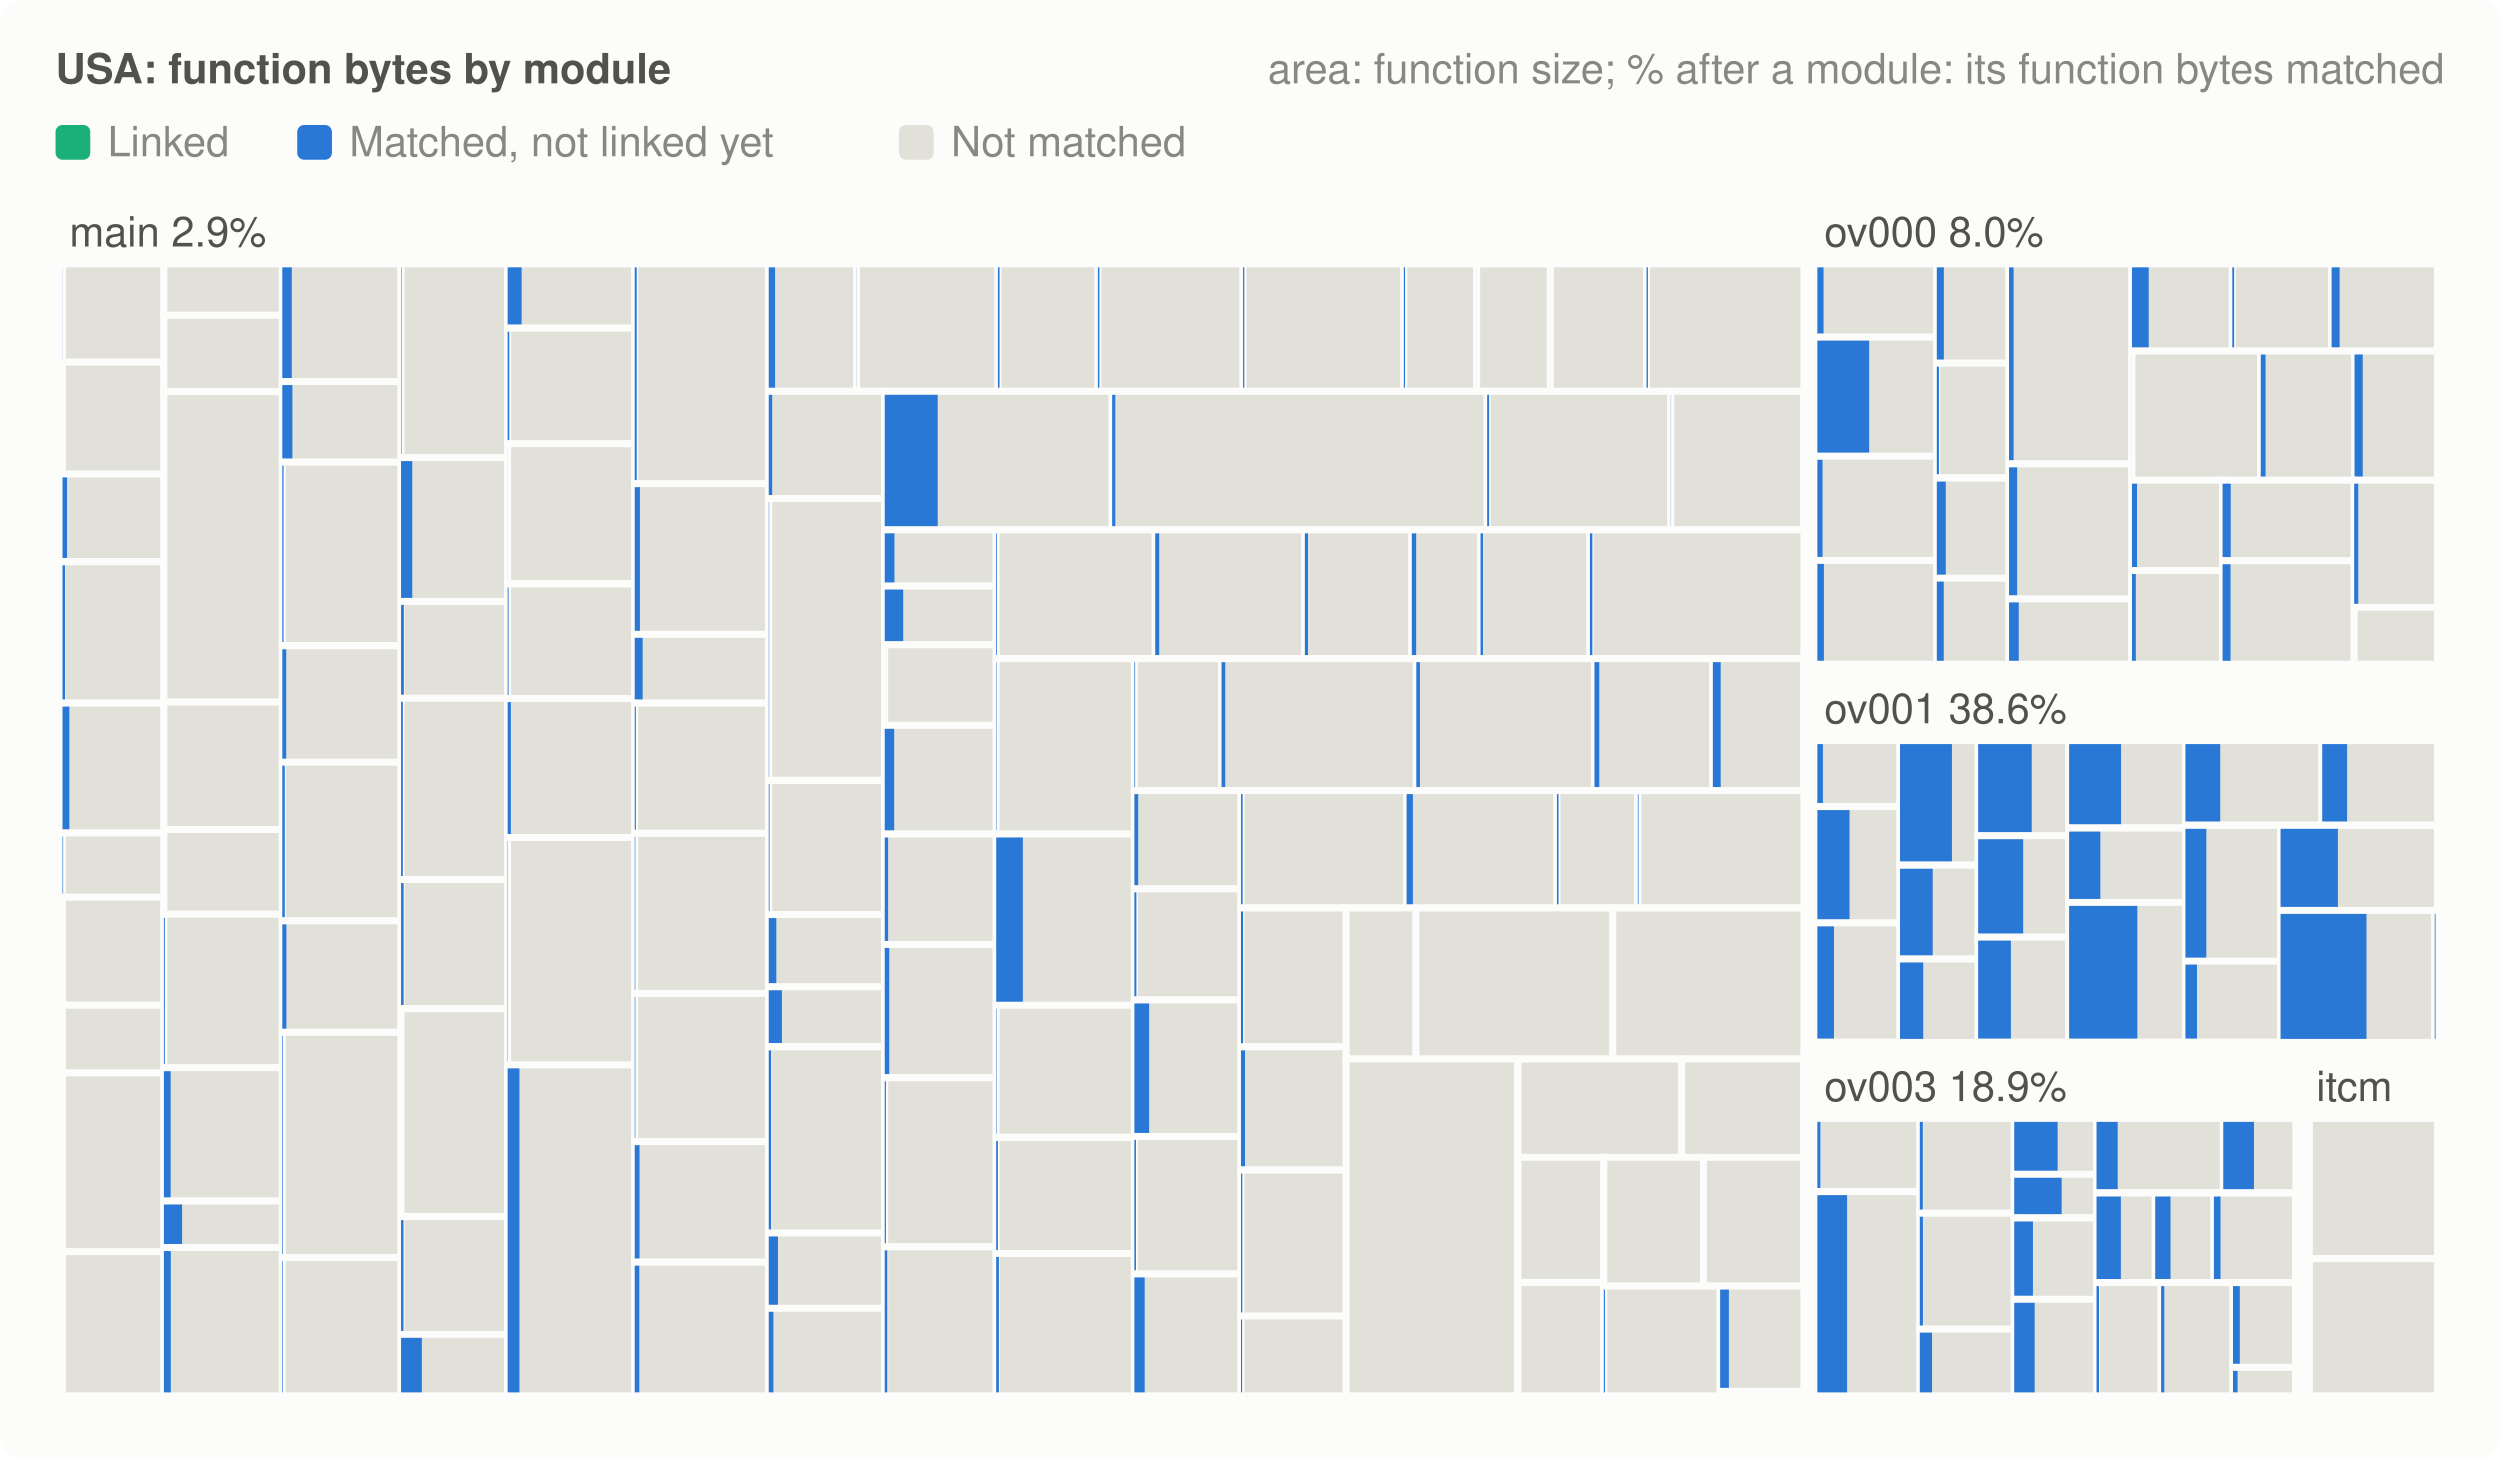
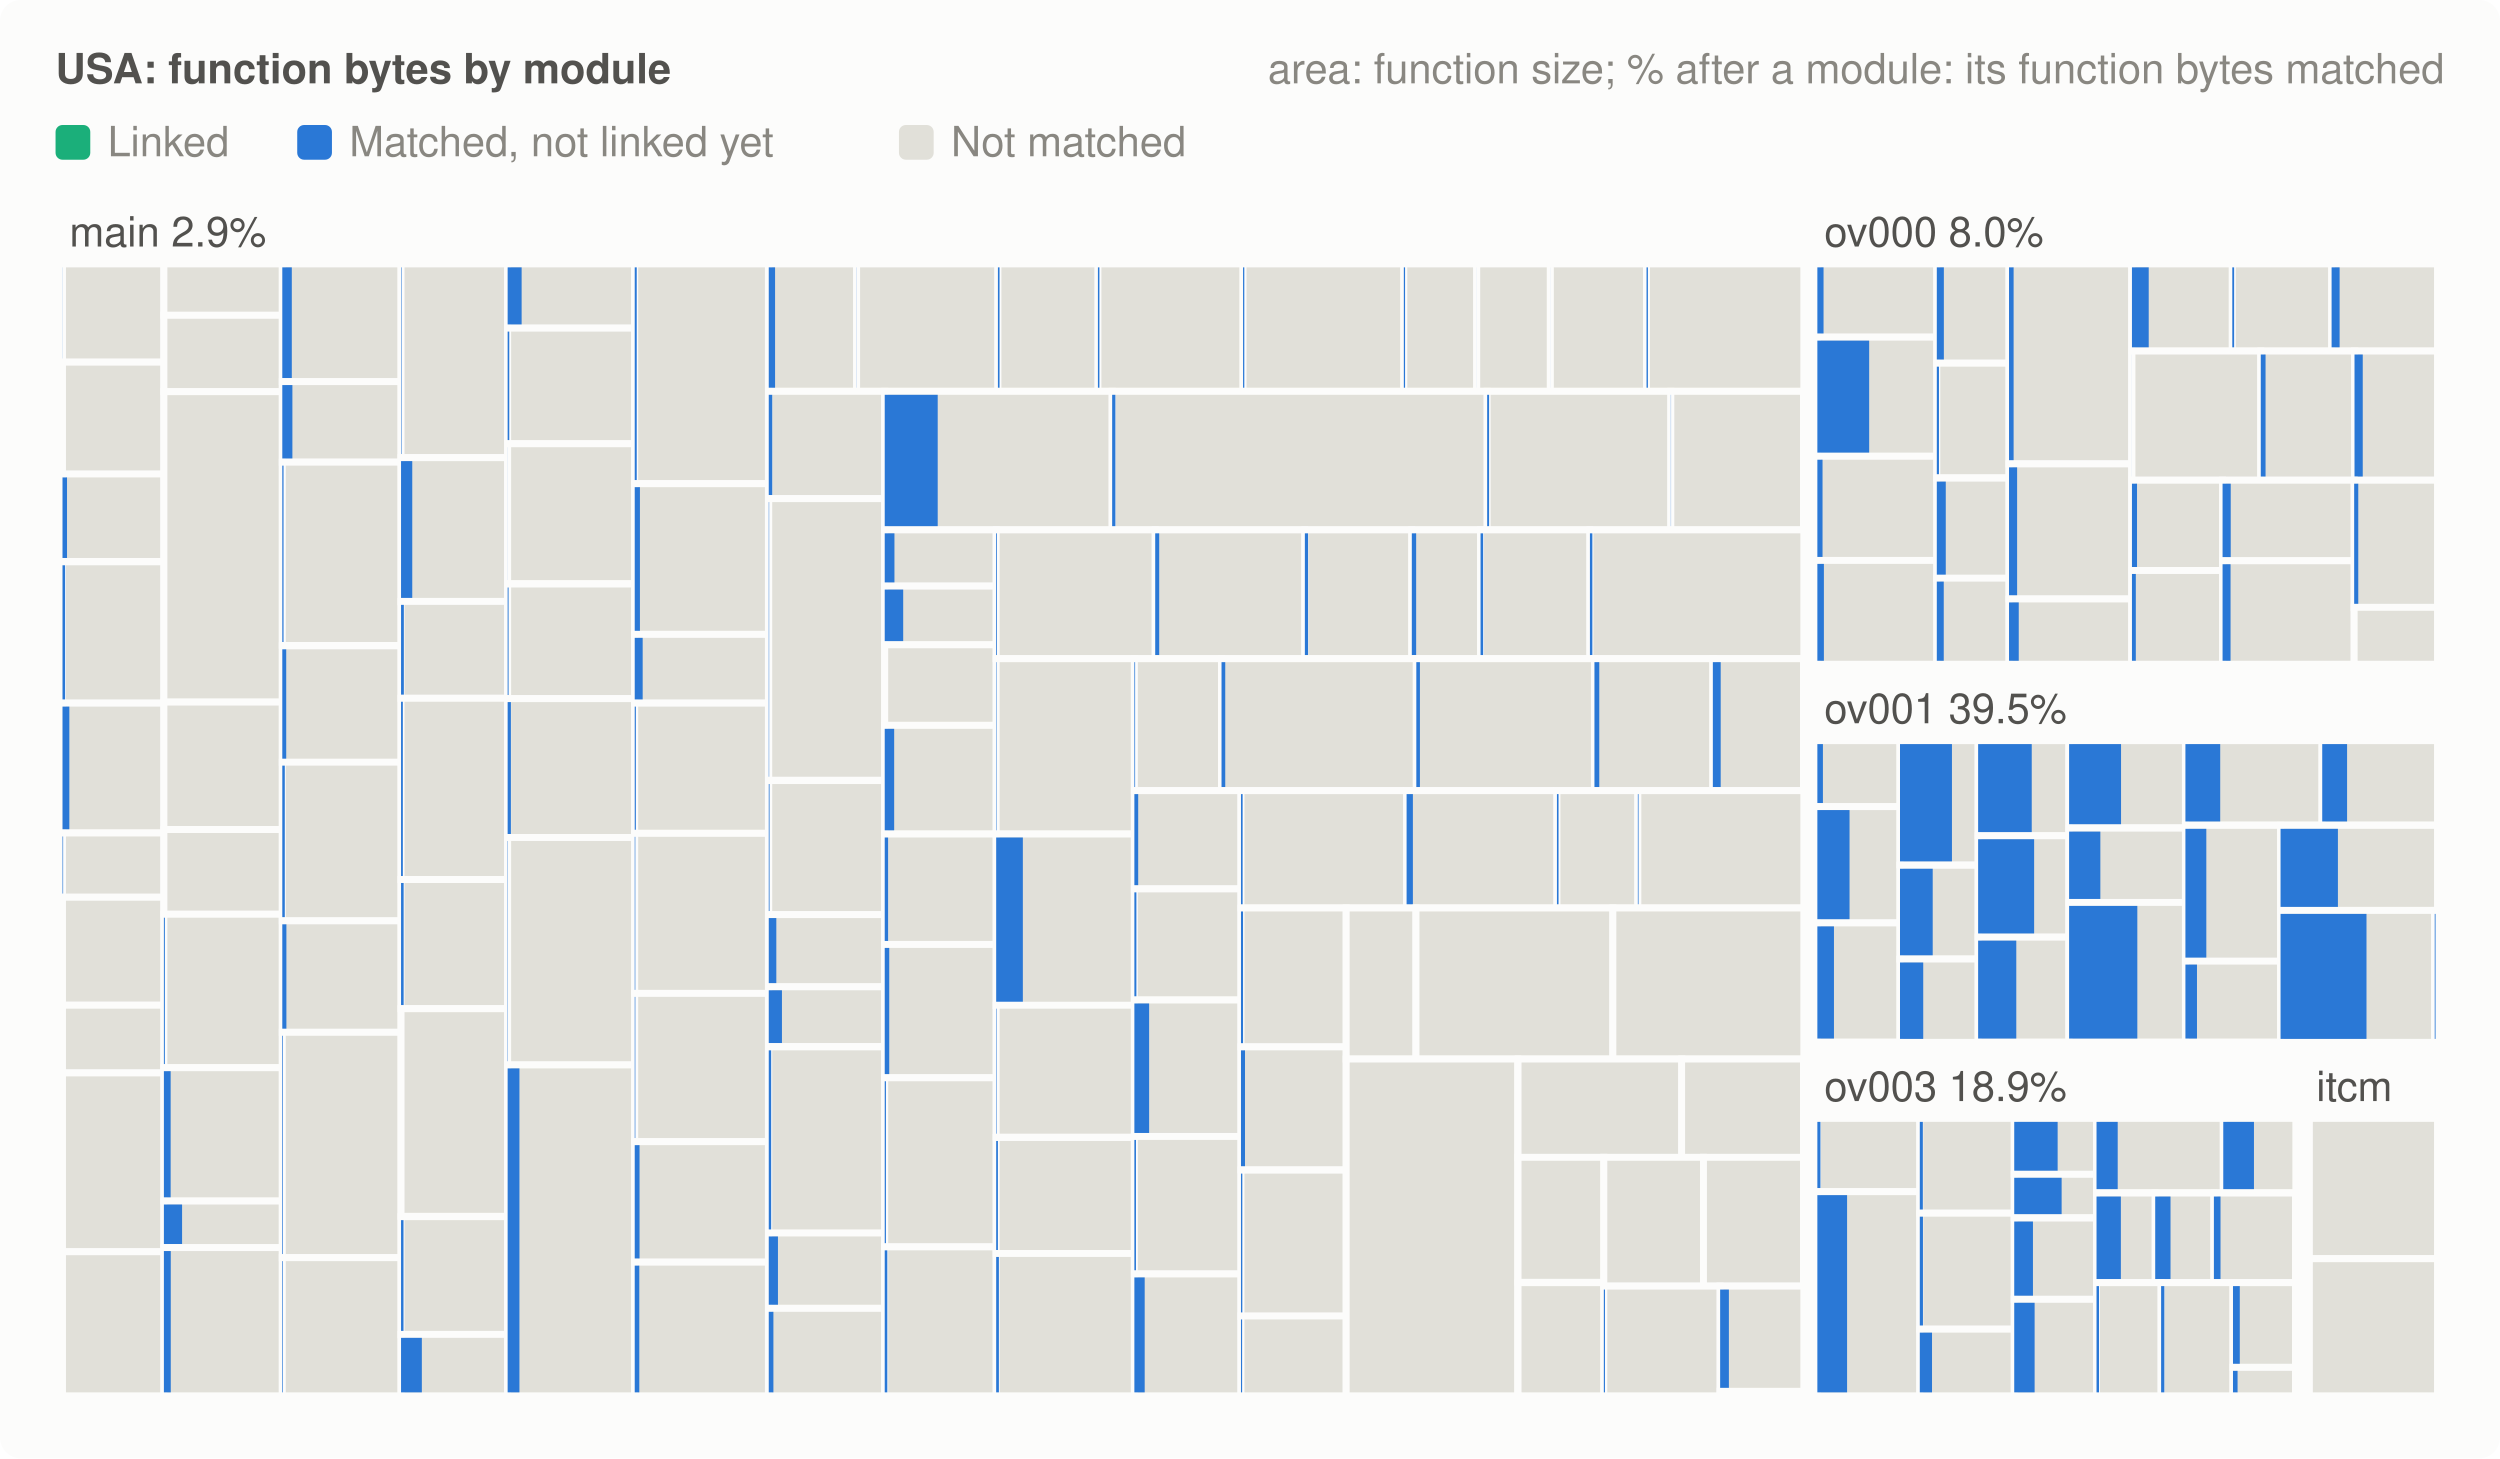
<svg xmlns="http://www.w3.org/2000/svg" viewBox="0 0 720 420" width="720" height="420" role="img" aria-label="Matched and linked code by module (USA)">
  <style>.bg{fill:#fcfcfb}.lbl{fill:#52514e}.muted{fill:#898781}.todo{fill:#e1e0d9}.gap{stroke:#fcfcfb}.matched{fill:#2a78d6}.linked{fill:#1baf7a}@media (prefers-color-scheme: dark){.bg{fill:#1a1a19}.lbl{fill:#c3c2b7}.muted{fill:#898781}.todo{fill:#2c2c2a}.gap{stroke:#1a1a19}.matched{fill:#3987e5}.linked{fill:#199e70}}text{font:12px -apple-system,BlinkMacSystemFont,'Segoe UI',Helvetica,Arial,sans-serif}.head{font-weight:600}</style>
  <rect class="bg" width="720" height="420" rx="6" />
  <text class="lbl head" x="16" y="24">USA: function bytes by module</text>
  <text class="muted" x="704" y="24" text-anchor="end">area: function size; % after a module: its function bytes matched</text>
  <rect class="linked" x="16" y="36" width="10" height="10" rx="2" />
  <text class="muted" x="31" y="45">Linked</text>
  <rect class="matched" x="85.6" y="36" width="10" height="10" rx="2" />
  <text class="muted" x="100.6" y="45">Matched, not linked yet</text>
  <rect class="todo" x="258.9" y="36" width="10" height="10" rx="2" />
  <text class="muted" x="273.9" y="45">Not matched</text>
  <rect class="todo gap" x="18.0" y="76.0" width="29.2" height="28.3" stroke-width="2" />
  <rect class="matched" x="18.0" y="77.0" width="0.03" height="26.3" />
  <rect class="todo gap" x="18.0" y="104.3" width="29.2" height="32.3" stroke-width="2" />
  <rect class="todo gap" x="18.0" y="136.5" width="29.2" height="25.2" stroke-width="2" />
  <rect class="matched" x="18.0" y="137.5" width="1.30" height="23.2" />
  <rect class="todo gap" x="18.0" y="161.8" width="29.2" height="40.7" stroke-width="2" />
  <rect class="matched" x="18.0" y="162.8" width="0.75" height="38.7" />
  <rect class="todo gap" x="18.0" y="202.5" width="29.2" height="37.4" stroke-width="2" />
  <rect class="matched" x="18.0" y="203.5" width="1.97" height="35.4" />
  <rect class="todo gap" x="18.0" y="239.9" width="29.2" height="18.5" stroke-width="2" />
  <rect class="matched" x="18.0" y="240.9" width="0.18" height="16.5" />
  <rect class="todo gap" x="18.0" y="258.4" width="29.2" height="31.1" stroke-width="2" />
  <rect class="todo gap" x="18.0" y="289.5" width="29.2" height="19.5" stroke-width="2" />
  <rect class="todo gap" x="18.0" y="309.0" width="29.2" height="51.5" stroke-width="2" />
  <rect class="todo gap" x="18.0" y="360.5" width="29.2" height="41.5" stroke-width="2" />
  <rect class="todo gap" x="47.2" y="76.0" width="34.1" height="14.8" stroke-width="2" />
  <rect class="todo gap" x="47.2" y="90.8" width="34.1" height="22.0" stroke-width="2" />
  <rect class="todo gap" x="47.2" y="112.8" width="34.1" height="89.4" stroke-width="2" />
  <rect class="todo gap" x="47.2" y="202.2" width="34.1" height="36.7" stroke-width="2" />
  <rect class="todo gap" x="47.2" y="238.9" width="34.1" height="24.4" stroke-width="2" />
  <rect class="todo gap" x="47.2" y="263.3" width="34.1" height="44.2" stroke-width="2" />
  <rect class="matched" x="47.2" y="264.3" width="0.28" height="42.2" />
  <rect class="todo gap" x="47.2" y="307.5" width="34.1" height="38.4" stroke-width="2" />
  <rect class="matched" x="47.2" y="308.5" width="1.95" height="36.4" />
  <rect class="todo gap" x="47.2" y="345.9" width="34.1" height="13.4" stroke-width="2" />
  <rect class="matched" x="47.2" y="346.9" width="5.24" height="11.4" />
  <rect class="todo gap" x="47.2" y="359.3" width="34.1" height="42.7" stroke-width="2" />
  <rect class="matched" x="47.2" y="360.3" width="1.98" height="40.7" />
  <rect class="todo gap" x="81.3" y="76.0" width="34.2" height="33.9" stroke-width="2" />
  <rect class="matched" x="81.3" y="77.0" width="2.74" height="31.9" />
  <rect class="todo gap" x="81.3" y="109.9" width="34.2" height="23.2" stroke-width="2" />
  <rect class="matched" x="81.3" y="110.9" width="2.91" height="21.2" />
  <rect class="todo gap" x="81.3" y="133.1" width="34.2" height="52.8" stroke-width="2" />
  <rect class="matched" x="81.3" y="134.1" width="0.36" height="50.8" />
  <rect class="todo gap" x="81.3" y="186.0" width="34.2" height="33.6" stroke-width="2" />
  <rect class="matched" x="81.3" y="187.0" width="1.13" height="31.6" />
  <rect class="todo gap" x="81.3" y="219.5" width="34.2" height="45.7" stroke-width="2" />
  <rect class="matched" x="81.3" y="220.5" width="0.72" height="43.7" />
  <rect class="todo gap" x="81.3" y="265.2" width="34.2" height="32.1" stroke-width="2" />
  <rect class="matched" x="81.3" y="266.2" width="1.18" height="30.1" />
  <rect class="todo gap" x="81.3" y="297.3" width="34.2" height="64.9" stroke-width="2" />
  <rect class="matched" x="81.3" y="298.3" width="0.20" height="62.9" />
  <rect class="todo gap" x="81.3" y="362.2" width="34.2" height="39.8" stroke-width="2" />
  <rect class="matched" x="81.3" y="363.2" width="0.19" height="37.8" />
  <rect class="todo gap" x="115.5" y="76.0" width="30.7" height="55.8" stroke-width="2" />
  <rect class="matched" x="115.5" y="77.0" width="0.15" height="53.8" />
  <rect class="todo gap" x="115.5" y="131.8" width="30.7" height="41.5" stroke-width="2" />
  <rect class="matched" x="115.5" y="132.8" width="3.23" height="39.5" />
  <rect class="todo gap" x="115.5" y="173.2" width="30.7" height="27.9" stroke-width="2" />
  <rect class="matched" x="115.5" y="174.2" width="0.81" height="25.9" />
  <rect class="todo gap" x="115.5" y="201.1" width="30.7" height="52.2" stroke-width="2" />
  <rect class="matched" x="115.5" y="202.1" width="0.52" height="50.2" />
  <rect class="todo gap" x="115.5" y="253.3" width="30.7" height="37.2" stroke-width="2" />
  <rect class="matched" x="115.5" y="254.3" width="0.75" height="35.2" />
  <rect class="todo gap" x="115.5" y="290.5" width="30.7" height="59.8" stroke-width="2" />
  <rect class="todo gap" x="115.5" y="350.4" width="30.7" height="34.0" stroke-width="2" />
  <rect class="matched" x="115.5" y="351.4" width="0.71" height="32.0" />
  <rect class="todo gap" x="115.5" y="384.3" width="30.7" height="17.7" stroke-width="2" />
  <rect class="matched" x="115.5" y="385.3" width="5.99" height="15.7" />
  <rect class="todo gap" x="146.2" y="76.0" width="36.6" height="18.5" stroke-width="2" />
  <rect class="matched" x="146.2" y="77.0" width="4.03" height="16.5" />
  <rect class="todo gap" x="146.2" y="94.5" width="36.6" height="33.3" stroke-width="2" />
  <rect class="matched" x="146.2" y="95.5" width="0.47" height="31.3" />
  <rect class="todo gap" x="146.2" y="127.8" width="36.6" height="40.3" stroke-width="2" />
  <rect class="matched" x="146.2" y="128.8" width="0.02" height="38.3" />
  <rect class="todo gap" x="146.2" y="168.2" width="36.6" height="33.0" stroke-width="2" />
  <rect class="matched" x="146.2" y="169.2" width="0.27" height="31.0" />
  <rect class="todo gap" x="146.2" y="201.2" width="36.6" height="40.0" stroke-width="2" />
  <rect class="matched" x="146.2" y="202.2" width="0.94" height="38.0" />
  <rect class="todo gap" x="146.2" y="241.2" width="36.6" height="65.5" stroke-width="2" />
  <rect class="matched" x="146.2" y="242.2" width="0.10" height="63.5" />
  <rect class="todo gap" x="146.2" y="306.7" width="36.6" height="95.3" stroke-width="2" />
  <rect class="matched" x="146.2" y="307.7" width="3.40" height="93.3" />
  <rect class="todo gap" x="182.8" y="76.0" width="38.5" height="63.3" stroke-width="2" />
  <rect class="matched" x="182.8" y="77.0" width="0.58" height="61.3" />
  <rect class="todo gap" x="182.8" y="139.3" width="38.5" height="43.4" stroke-width="2" />
  <rect class="matched" x="182.8" y="140.3" width="1.50" height="41.4" />
  <rect class="todo gap" x="182.8" y="182.7" width="38.5" height="19.8" stroke-width="2" />
  <rect class="matched" x="182.8" y="183.7" width="2.29" height="17.8" />
  <rect class="todo gap" x="182.8" y="202.5" width="38.5" height="37.5" stroke-width="2" />
  <rect class="matched" x="182.8" y="203.5" width="0.33" height="35.5" />
  <rect class="todo gap" x="182.8" y="240.0" width="38.5" height="46.1" stroke-width="2" />
  <rect class="matched" x="182.8" y="241.0" width="0.17" height="44.1" />
  <rect class="todo gap" x="182.8" y="286.1" width="38.5" height="42.7" stroke-width="2" />
  <rect class="matched" x="182.8" y="287.1" width="0.18" height="40.7" />
  <rect class="todo gap" x="182.8" y="328.8" width="38.5" height="34.7" stroke-width="2" />
  <rect class="matched" x="182.8" y="329.8" width="1.39" height="32.7" />
  <rect class="todo gap" x="182.8" y="363.5" width="38.5" height="38.5" stroke-width="2" />
  <rect class="matched" x="182.8" y="364.5" width="1.32" height="36.5" />
  <rect class="todo gap" x="221.4" y="76.0" width="25.3" height="36.7" stroke-width="2" />
  <rect class="matched" x="221.4" y="77.0" width="1.82" height="34.7" />
  <rect class="todo gap" x="246.7" y="76.0" width="40.7" height="36.7" stroke-width="2" />
  <rect class="matched" x="246.7" y="77.0" width="0.04" height="34.7" />
  <rect class="todo gap" x="287.4" y="76.0" width="28.9" height="36.7" stroke-width="2" />
  <rect class="matched" x="287.4" y="77.0" width="0.47" height="34.7" />
  <rect class="todo gap" x="316.2" y="76.0" width="41.8" height="36.7" stroke-width="2" />
  <rect class="matched" x="316.2" y="77.0" width="0.43" height="34.7" />
  <rect class="todo gap" x="358.0" y="76.0" width="46.3" height="36.7" stroke-width="2" />
  <rect class="matched" x="358.0" y="77.0" width="0.36" height="34.7" />
  <rect class="todo gap" x="404.3" y="76.0" width="21.0" height="36.7" stroke-width="2" />
  <rect class="matched" x="404.3" y="77.0" width="0.36" height="34.7" />
  <rect class="todo gap" x="425.3" y="76.0" width="21.2" height="36.7" stroke-width="2" />
  <rect class="matched" x="425.3" y="77.0" width="0.01" height="34.7" />
  <rect class="todo gap" x="446.5" y="76.0" width="27.7" height="36.7" stroke-width="2" />
  <rect class="matched" x="446.5" y="77.0" width="0.01" height="34.7" />
  <rect class="todo gap" x="474.2" y="76.0" width="45.3" height="36.7" stroke-width="2" />
  <rect class="matched" x="474.2" y="77.0" width="0.40" height="34.7" />
  <rect class="todo gap" x="221.4" y="112.7" width="33.4" height="30.9" stroke-width="2" />
  <rect class="matched" x="221.4" y="113.7" width="1.00" height="28.9" />
  <rect class="todo gap" x="221.4" y="143.6" width="33.4" height="81.1" stroke-width="2" />
  <rect class="matched" x="221.4" y="144.6" width="0.12" height="79.1" />
  <rect class="todo gap" x="221.4" y="224.8" width="33.4" height="38.6" stroke-width="2" />
  <rect class="matched" x="221.4" y="225.8" width="0.23" height="36.6" />
  <rect class="todo gap" x="221.4" y="263.4" width="33.4" height="20.8" stroke-width="2" />
  <rect class="matched" x="221.4" y="264.4" width="2.18" height="18.8" />
  <rect class="todo gap" x="221.4" y="284.2" width="33.4" height="17.2" stroke-width="2" />
  <rect class="matched" x="221.4" y="285.2" width="3.80" height="15.2" />
  <rect class="todo gap" x="221.4" y="301.5" width="33.4" height="53.7" stroke-width="2" />
  <rect class="matched" x="221.4" y="302.5" width="0.70" height="51.7" />
  <rect class="todo gap" x="221.4" y="355.1" width="33.4" height="21.7" stroke-width="2" />
  <rect class="matched" x="221.4" y="356.1" width="2.65" height="19.7" />
  <rect class="todo gap" x="221.4" y="376.8" width="33.4" height="25.2" stroke-width="2" />
  <rect class="matched" x="221.4" y="377.8" width="1.34" height="23.2" />
  <rect class="todo gap" x="254.8" y="112.7" width="65.5" height="39.9" stroke-width="2" />
  <rect class="matched" x="254.8" y="113.7" width="15.26" height="37.9" />
  <rect class="todo gap" x="320.3" y="112.7" width="108.0" height="39.9" stroke-width="2" />
  <rect class="matched" x="320.3" y="113.7" width="0.93" height="37.9" />
  <rect class="todo gap" x="428.3" y="112.7" width="52.9" height="39.9" stroke-width="2" />
  <rect class="matched" x="428.3" y="113.7" width="0.56" height="37.9" />
  <rect class="todo gap" x="481.2" y="112.7" width="38.2" height="39.9" stroke-width="2" />
  <rect class="matched" x="481.2" y="113.7" width="0.06" height="37.9" />
  <rect class="todo gap" x="254.8" y="152.6" width="32.1" height="16.2" stroke-width="2" />
  <rect class="matched" x="254.8" y="153.6" width="2.80" height="14.2" />
  <rect class="todo gap" x="254.8" y="168.8" width="32.1" height="16.9" stroke-width="2" />
  <rect class="matched" x="254.8" y="169.8" width="5.32" height="14.9" />
  <rect class="todo gap" x="254.8" y="185.7" width="32.1" height="23.2" stroke-width="2" />
  <rect class="todo gap" x="254.8" y="208.9" width="32.1" height="31.3" stroke-width="2" />
  <rect class="matched" x="254.8" y="209.9" width="2.72" height="29.3" />
  <rect class="todo gap" x="254.8" y="240.2" width="32.1" height="31.8" stroke-width="2" />
  <rect class="matched" x="254.8" y="241.2" width="0.98" height="29.8" />
  <rect class="todo gap" x="254.8" y="272.0" width="32.1" height="38.4" stroke-width="2" />
  <rect class="matched" x="254.8" y="273.0" width="1.30" height="36.4" />
  <rect class="todo gap" x="254.8" y="310.4" width="32.1" height="48.7" stroke-width="2" />
  <rect class="matched" x="254.8" y="311.4" width="0.35" height="46.7" />
  <rect class="todo gap" x="254.8" y="359.1" width="32.1" height="42.9" stroke-width="2" />
  <rect class="matched" x="254.8" y="360.1" width="0.75" height="40.9" />
  <rect class="todo gap" x="286.9" y="152.6" width="45.8" height="37.1" stroke-width="2" />
  <rect class="matched" x="286.9" y="153.6" width="0.23" height="35.1" />
  <rect class="todo gap" x="332.7" y="152.6" width="43.1" height="37.1" stroke-width="2" />
  <rect class="matched" x="332.7" y="153.6" width="1.15" height="35.1" />
  <rect class="todo gap" x="375.8" y="152.6" width="30.8" height="37.1" stroke-width="2" />
  <rect class="matched" x="375.8" y="153.6" width="0.92" height="35.1" />
  <rect class="todo gap" x="406.6" y="152.6" width="19.8" height="37.1" stroke-width="2" />
  <rect class="matched" x="406.6" y="153.6" width="1.25" height="35.1" />
  <rect class="todo gap" x="426.4" y="152.6" width="31.5" height="37.1" stroke-width="2" />
  <rect class="matched" x="426.4" y="153.6" width="0.75" height="35.1" />
  <rect class="todo gap" x="457.9" y="152.6" width="61.6" height="37.1" stroke-width="2" />
  <rect class="matched" x="457.9" y="153.6" width="0.70" height="35.1" />
  <rect class="todo gap" x="286.9" y="189.7" width="39.8" height="50.5" stroke-width="2" />
  <rect class="matched" x="286.9" y="190.7" width="0.13" height="48.5" />
  <rect class="todo gap" x="286.9" y="240.2" width="39.8" height="49.4" stroke-width="2" />
  <rect class="matched" x="286.9" y="241.2" width="7.68" height="47.4" />
  <rect class="todo gap" x="286.9" y="289.5" width="39.8" height="38.0" stroke-width="2" />
  <rect class="matched" x="286.9" y="290.5" width="0.14" height="36.0" />
  <rect class="todo gap" x="286.9" y="327.6" width="39.8" height="33.5" stroke-width="2" />
  <rect class="matched" x="286.9" y="328.6" width="0.50" height="31.5" />
  <rect class="todo gap" x="286.9" y="361.0" width="39.8" height="41.0" stroke-width="2" />
  <rect class="matched" x="286.9" y="362.0" width="0.78" height="39.0" />
  <rect class="todo gap" x="326.7" y="189.7" width="25.1" height="38.0" stroke-width="2" />
  <rect class="matched" x="326.7" y="190.7" width="0.21" height="36.0" />
  <rect class="todo gap" x="351.8" y="189.7" width="56.1" height="38.0" stroke-width="2" />
  <rect class="matched" x="351.8" y="190.7" width="1.07" height="36.0" />
  <rect class="todo gap" x="407.9" y="189.7" width="51.3" height="38.0" stroke-width="2" />
  <rect class="matched" x="407.9" y="190.7" width="1.04" height="36.0" />
  <rect class="todo gap" x="459.2" y="189.7" width="34.1" height="38.0" stroke-width="2" />
  <rect class="matched" x="459.2" y="190.7" width="1.39" height="36.0" />
  <rect class="todo gap" x="493.3" y="189.7" width="26.1" height="38.0" stroke-width="2" />
  <rect class="matched" x="493.3" y="190.7" width="2.26" height="36.0" />
  <rect class="todo gap" x="326.7" y="227.7" width="30.7" height="28.3" stroke-width="2" />
  <rect class="matched" x="326.7" y="228.7" width="1.10" height="26.3" />
  <rect class="todo gap" x="326.7" y="256.0" width="30.7" height="32.0" stroke-width="2" />
  <rect class="matched" x="326.7" y="257.0" width="0.58" height="30.0" />
  <rect class="todo gap" x="326.7" y="288.0" width="30.7" height="39.3" stroke-width="2" />
  <rect class="matched" x="326.7" y="289.0" width="4.25" height="37.3" />
  <rect class="todo gap" x="326.7" y="327.3" width="30.7" height="39.6" stroke-width="2" />
  <rect class="matched" x="326.7" y="328.3" width="0.46" height="37.6" />
  <rect class="todo gap" x="326.7" y="366.9" width="30.7" height="35.1" stroke-width="2" />
  <rect class="matched" x="326.7" y="367.9" width="2.97" height="33.1" />
  <rect class="todo gap" x="357.4" y="227.7" width="47.7" height="33.8" stroke-width="2" />
  <rect class="matched" x="357.4" y="228.7" width="0.48" height="31.8" />
  <rect class="todo gap" x="405.1" y="227.7" width="43.3" height="33.8" stroke-width="2" />
  <rect class="matched" x="405.1" y="228.7" width="1.81" height="31.8" />
  <rect class="todo gap" x="448.4" y="227.7" width="23.3" height="33.8" stroke-width="2" />
  <rect class="matched" x="448.4" y="228.7" width="0.46" height="31.8" />
  <rect class="todo gap" x="471.7" y="227.7" width="47.8" height="33.8" stroke-width="2" />
  <rect class="matched" x="471.7" y="228.7" width="0.20" height="31.8" />
  <rect class="todo gap" x="357.4" y="261.5" width="30.3" height="40.0" stroke-width="2" />
  <rect class="matched" x="357.4" y="262.5" width="0.60" height="38.0" />
  <rect class="todo gap" x="357.4" y="301.5" width="30.3" height="35.4" stroke-width="2" />
  <rect class="matched" x="357.4" y="302.5" width="1.16" height="33.4" />
  <rect class="todo gap" x="357.4" y="337.0" width="30.3" height="42.1" stroke-width="2" />
  <rect class="matched" x="357.4" y="338.0" width="0.39" height="40.1" />
  <rect class="todo gap" x="357.4" y="379.0" width="30.3" height="23.0" stroke-width="2" />
  <rect class="matched" x="357.4" y="380.0" width="0.33" height="21.0" />
  <rect class="todo gap" x="387.7" y="261.5" width="20.1" height="43.5" stroke-width="2" />
  <rect class="todo gap" x="407.8" y="261.5" width="56.7" height="43.5" stroke-width="2" />
  <rect class="todo gap" x="464.5" y="261.5" width="55.0" height="43.5" stroke-width="2" />
  <rect class="todo gap" x="387.7" y="305.0" width="49.4" height="97.0" stroke-width="2" />
  <rect class="todo gap" x="437.2" y="305.0" width="47.2" height="28.4" stroke-width="2" />
  <rect class="todo gap" x="484.3" y="305.0" width="35.1" height="28.4" stroke-width="2" />
  <rect class="todo gap" x="437.2" y="333.3" width="24.7" height="36.0" stroke-width="2" />
  <rect class="todo gap" x="437.2" y="369.4" width="24.7" height="32.6" stroke-width="2" />
  <rect class="todo gap" x="461.9" y="333.3" width="28.7" height="37.1" stroke-width="2" />
  <rect class="todo gap" x="490.6" y="333.3" width="28.8" height="37.1" stroke-width="2" />
  <rect class="todo gap" x="461.9" y="370.4" width="33.5" height="31.6" stroke-width="2" />
  <rect class="matched" x="461.9" y="371.4" width="0.33" height="29.6" />
  <rect class="todo gap" x="495.4" y="370.4" width="24.1" height="30.4" stroke-width="2" />
  <rect class="matched" x="495.4" y="371.4" width="2.52" height="28.4" />
  <rect class="todo gap" x="495.4" y="400.7" width="24.1" height="1.3" stroke-width="2" />
  <rect class="matched" x="495.4" y="401.7" width="0.75" height="0.0" />
  <text class="lbl" x="20.0" y="71.0">main 2.9%</text>
  <rect class="todo gap" x="523.4" y="76.0" width="34.4" height="21.1" stroke-width="2" />
  <rect class="matched" x="523.4" y="77.0" width="1.78" height="19.1" />
  <rect class="todo gap" x="523.4" y="97.1" width="34.4" height="34.3" stroke-width="2" />
  <rect class="matched" x="523.4" y="98.1" width="14.92" height="32.3" />
  <rect class="todo gap" x="523.4" y="131.4" width="34.4" height="30.1" stroke-width="2" />
  <rect class="matched" x="523.4" y="132.4" width="1.49" height="28.1" />
  <rect class="todo gap" x="523.4" y="161.4" width="34.4" height="29.9" stroke-width="2" />
  <rect class="matched" x="523.4" y="162.4" width="1.88" height="27.9" />
  <rect class="todo gap" x="557.8" y="76.0" width="20.8" height="28.6" stroke-width="2" />
  <rect class="matched" x="557.8" y="77.0" width="2.03" height="26.6" />
  <rect class="todo gap" x="557.8" y="104.6" width="20.8" height="33.0" stroke-width="2" />
  <rect class="matched" x="557.8" y="105.6" width="0.62" height="31.0" />
  <rect class="todo gap" x="557.8" y="137.7" width="20.8" height="28.9" stroke-width="2" />
  <rect class="matched" x="557.8" y="138.7" width="2.58" height="26.9" />
  <rect class="todo gap" x="557.8" y="166.5" width="20.8" height="24.8" stroke-width="2" />
  <rect class="matched" x="557.8" y="167.5" width="2.00" height="22.8" />
  <rect class="todo gap" x="578.6" y="76.0" width="35.3" height="57.6" stroke-width="2" />
  <rect class="matched" x="578.6" y="77.0" width="1.32" height="55.6" />
  <rect class="todo gap" x="578.6" y="133.6" width="35.3" height="38.9" stroke-width="2" />
  <rect class="matched" x="578.6" y="134.6" width="2.33" height="36.9" />
  <rect class="todo gap" x="578.6" y="172.5" width="35.3" height="18.8" stroke-width="2" />
  <rect class="matched" x="578.6" y="173.5" width="2.80" height="16.8" />
  <rect class="todo gap" x="614.0" y="76.0" width="28.9" height="25.1" stroke-width="2" />
  <rect class="matched" x="614.0" y="77.0" width="4.83" height="23.1" />
  <rect class="todo gap" x="642.9" y="76.0" width="28.7" height="25.1" stroke-width="2" />
  <rect class="matched" x="642.9" y="77.0" width="0.53" height="23.1" />
  <rect class="todo gap" x="671.5" y="76.0" width="30.5" height="25.1" stroke-width="2" />
  <rect class="matched" x="671.5" y="77.0" width="2.31" height="23.1" />
  <rect class="todo gap" x="614.0" y="101.1" width="37.1" height="37.2" stroke-width="2" />
  <rect class="matched" x="614.0" y="102.1" width="0.01" height="35.2" />
  <rect class="todo gap" x="651.1" y="101.1" width="27.1" height="37.2" stroke-width="2" />
  <rect class="matched" x="651.1" y="102.1" width="1.38" height="35.2" />
  <rect class="todo gap" x="678.1" y="101.1" width="23.9" height="37.2" stroke-width="2" />
  <rect class="matched" x="678.1" y="102.1" width="2.37" height="35.2" />
  <rect class="todo gap" x="614.0" y="138.3" width="26.1" height="26.0" stroke-width="2" />
  <rect class="matched" x="614.0" y="139.3" width="1.46" height="24.0" />
  <rect class="todo gap" x="614.0" y="164.3" width="26.1" height="27.0" stroke-width="2" />
  <rect class="matched" x="614.0" y="165.3" width="1.12" height="25.0" />
  <rect class="todo gap" x="640.1" y="138.3" width="37.9" height="23.2" stroke-width="2" />
  <rect class="matched" x="640.1" y="139.3" width="2.35" height="21.2" />
  <rect class="todo gap" x="640.1" y="161.5" width="37.9" height="29.8" stroke-width="2" />
  <rect class="matched" x="640.1" y="162.5" width="2.30" height="27.8" />
  <rect class="todo gap" x="678.0" y="138.3" width="24.0" height="36.7" stroke-width="2" />
  <rect class="matched" x="678.0" y="139.3" width="1.18" height="34.7" />
  <rect class="todo gap" x="678.0" y="174.9" width="24.0" height="16.4" stroke-width="2" />
  <text class="lbl" x="525.4" y="71.0">ov000 8.0%</text>
  <rect class="todo gap" x="523.4" y="213.3" width="23.8" height="19.0" stroke-width="2" />
  <rect class="matched" x="523.4" y="214.3" width="1.60" height="17.0" />
  <rect class="todo gap" x="523.4" y="232.3" width="23.8" height="33.5" stroke-width="2" />
  <rect class="matched" x="523.4" y="233.3" width="9.27" height="31.5" />
  <rect class="todo gap" x="523.4" y="265.8" width="23.8" height="34.3" stroke-width="2" />
  <rect class="matched" x="523.4" y="266.8" width="4.78" height="32.3" />
  <rect class="todo gap" x="547.2" y="213.3" width="22.5" height="35.8" stroke-width="2" />
  <rect class="matched" x="547.2" y="214.3" width="14.96" height="33.8" />
  <rect class="todo gap" x="547.2" y="249.2" width="22.5" height="27.0" stroke-width="2" />
  <rect class="matched" x="547.2" y="250.2" width="9.42" height="25.0" />
  <rect class="todo gap" x="547.2" y="276.2" width="22.5" height="24.0" stroke-width="2" />
  <rect class="matched" x="547.2" y="277.2" width="6.69" height="22.0" />
  <rect class="todo gap" x="569.7" y="213.3" width="26.1" height="27.4" stroke-width="2" />
  <rect class="matched" x="569.7" y="214.3" width="15.44" height="25.4" />
  <rect class="todo gap" x="569.7" y="240.7" width="26.1" height="29.2" stroke-width="2" />
-   <rect class="matched" x="569.7" y="241.7" width="12.97" height="27.2" />
+   <rect class="matched" x="569.7" y="241.7" width="16.13" height="27.2" />
  <rect class="todo gap" x="569.7" y="269.9" width="26.1" height="30.2" stroke-width="2" />
-   <rect class="matched" x="569.7" y="270.9" width="9.44" height="28.2" />
+   <rect class="matched" x="569.7" y="270.9" width="10.99" height="28.2" />
  <rect class="todo gap" x="595.9" y="213.3" width="33.6" height="25.1" stroke-width="2" />
  <rect class="matched" x="595.9" y="214.3" width="14.96" height="23.1" />
  <rect class="todo gap" x="595.9" y="238.5" width="33.6" height="21.5" stroke-width="2" />
  <rect class="matched" x="595.9" y="239.5" width="9.00" height="19.5" />
  <rect class="todo gap" x="595.9" y="259.9" width="33.6" height="40.2" stroke-width="2" />
  <rect class="matched" x="595.9" y="260.9" width="19.65" height="38.2" />
  <rect class="todo gap" x="629.4" y="213.3" width="39.3" height="24.3" stroke-width="2" />
  <rect class="matched" x="629.4" y="214.3" width="10.02" height="22.3" />
  <rect class="todo gap" x="668.8" y="213.3" width="33.2" height="24.3" stroke-width="2" />
  <rect class="matched" x="668.8" y="214.3" width="7.16" height="22.3" />
  <rect class="todo gap" x="629.4" y="237.7" width="27.4" height="39.2" stroke-width="2" />
  <rect class="matched" x="629.4" y="238.7" width="6.02" height="37.2" />
  <rect class="todo gap" x="629.4" y="276.8" width="27.4" height="23.3" stroke-width="2" />
  <rect class="matched" x="629.4" y="277.8" width="3.33" height="21.3" />
  <rect class="todo gap" x="656.8" y="237.7" width="45.2" height="24.5" stroke-width="2" />
  <rect class="matched" x="656.8" y="238.7" width="16.52" height="22.5" />
  <rect class="todo gap" x="656.8" y="262.2" width="44.4" height="38.0" stroke-width="2" />
  <rect class="matched" x="656.8" y="263.2" width="24.75" height="36.0" />
  <rect class="todo gap" x="701.2" y="262.2" width="0.8" height="38.0" stroke-width="2" />
  <rect class="matched" x="701.2" y="263.2" width="0.24" height="36.0" />
-   <text class="lbl" x="525.4" y="208.3">ov001 38.6%</text>
+   <text class="lbl" x="525.4" y="208.3">ov001 39.5%</text>
  <rect class="todo gap" x="523.4" y="322.1" width="29.5" height="21.1" stroke-width="2" />
  <rect class="matched" x="523.4" y="323.1" width="0.89" height="19.1" />
  <rect class="todo gap" x="523.4" y="343.2" width="29.5" height="58.8" stroke-width="2" />
  <rect class="matched" x="523.4" y="344.2" width="8.56" height="56.8" />
  <rect class="todo gap" x="552.9" y="322.1" width="27.2" height="27.3" stroke-width="2" />
  <rect class="matched" x="552.9" y="323.1" width="0.88" height="25.3" />
  <rect class="todo gap" x="552.9" y="349.4" width="27.2" height="33.4" stroke-width="2" />
  <rect class="matched" x="552.9" y="350.4" width="0.91" height="31.4" />
  <rect class="todo gap" x="552.9" y="382.8" width="27.2" height="19.2" stroke-width="2" />
  <rect class="matched" x="552.9" y="383.8" width="3.52" height="17.2" />
  <rect class="todo gap" x="580.1" y="322.1" width="23.7" height="16.1" stroke-width="2" />
  <rect class="matched" x="580.1" y="323.1" width="12.50" height="14.1" />
  <rect class="todo gap" x="580.1" y="338.2" width="23.7" height="12.5" stroke-width="2" />
  <rect class="matched" x="580.1" y="339.2" width="13.65" height="10.5" />
  <rect class="todo gap" x="580.1" y="350.8" width="23.7" height="23.4" stroke-width="2" />
  <rect class="matched" x="580.1" y="351.8" width="5.39" height="21.4" />
  <rect class="todo gap" x="580.1" y="374.2" width="23.7" height="27.8" stroke-width="2" />
  <rect class="matched" x="580.1" y="375.2" width="5.87" height="25.8" />
  <rect class="todo gap" x="603.8" y="322.1" width="36.5" height="21.4" stroke-width="2" />
  <rect class="matched" x="603.8" y="323.1" width="6.10" height="19.4" />
  <rect class="todo gap" x="640.3" y="322.1" width="20.9" height="21.4" stroke-width="2" />
  <rect class="matched" x="640.3" y="323.1" width="8.84" height="19.4" />
  <rect class="todo gap" x="603.8" y="343.6" width="16.9" height="25.8" stroke-width="2" />
  <rect class="matched" x="603.8" y="344.6" width="7.01" height="23.8" />
  <rect class="todo gap" x="620.7" y="343.6" width="16.9" height="25.8" stroke-width="2" />
  <rect class="matched" x="620.7" y="344.6" width="4.41" height="23.8" />
  <rect class="todo gap" x="637.6" y="343.6" width="23.5" height="25.8" stroke-width="2" />
  <rect class="matched" x="637.6" y="344.6" width="1.91" height="23.8" />
  <rect class="todo gap" x="603.8" y="369.4" width="18.6" height="32.6" stroke-width="2" />
  <rect class="matched" x="603.8" y="370.4" width="0.72" height="30.6" />
  <rect class="todo gap" x="622.4" y="369.4" width="20.7" height="32.6" stroke-width="2" />
  <rect class="matched" x="622.4" y="370.4" width="0.93" height="30.6" />
  <rect class="todo gap" x="643.1" y="369.4" width="18.0" height="24.4" stroke-width="2" />
  <rect class="matched" x="643.1" y="370.4" width="1.96" height="22.4" />
  <rect class="todo gap" x="643.1" y="393.8" width="18.0" height="8.2" stroke-width="2" />
  <rect class="matched" x="643.1" y="394.8" width="1.32" height="6.2" />
  <text class="lbl" x="525.4" y="317.1">ov003 18.9%</text>
  <rect class="todo gap" x="665.1" y="322.1" width="36.9" height="40.4" stroke-width="2" />
  <rect class="todo gap" x="665.1" y="362.5" width="36.9" height="39.5" stroke-width="2" />
  <text class="lbl" x="667.1" y="317.1">itcm</text>
</svg>
